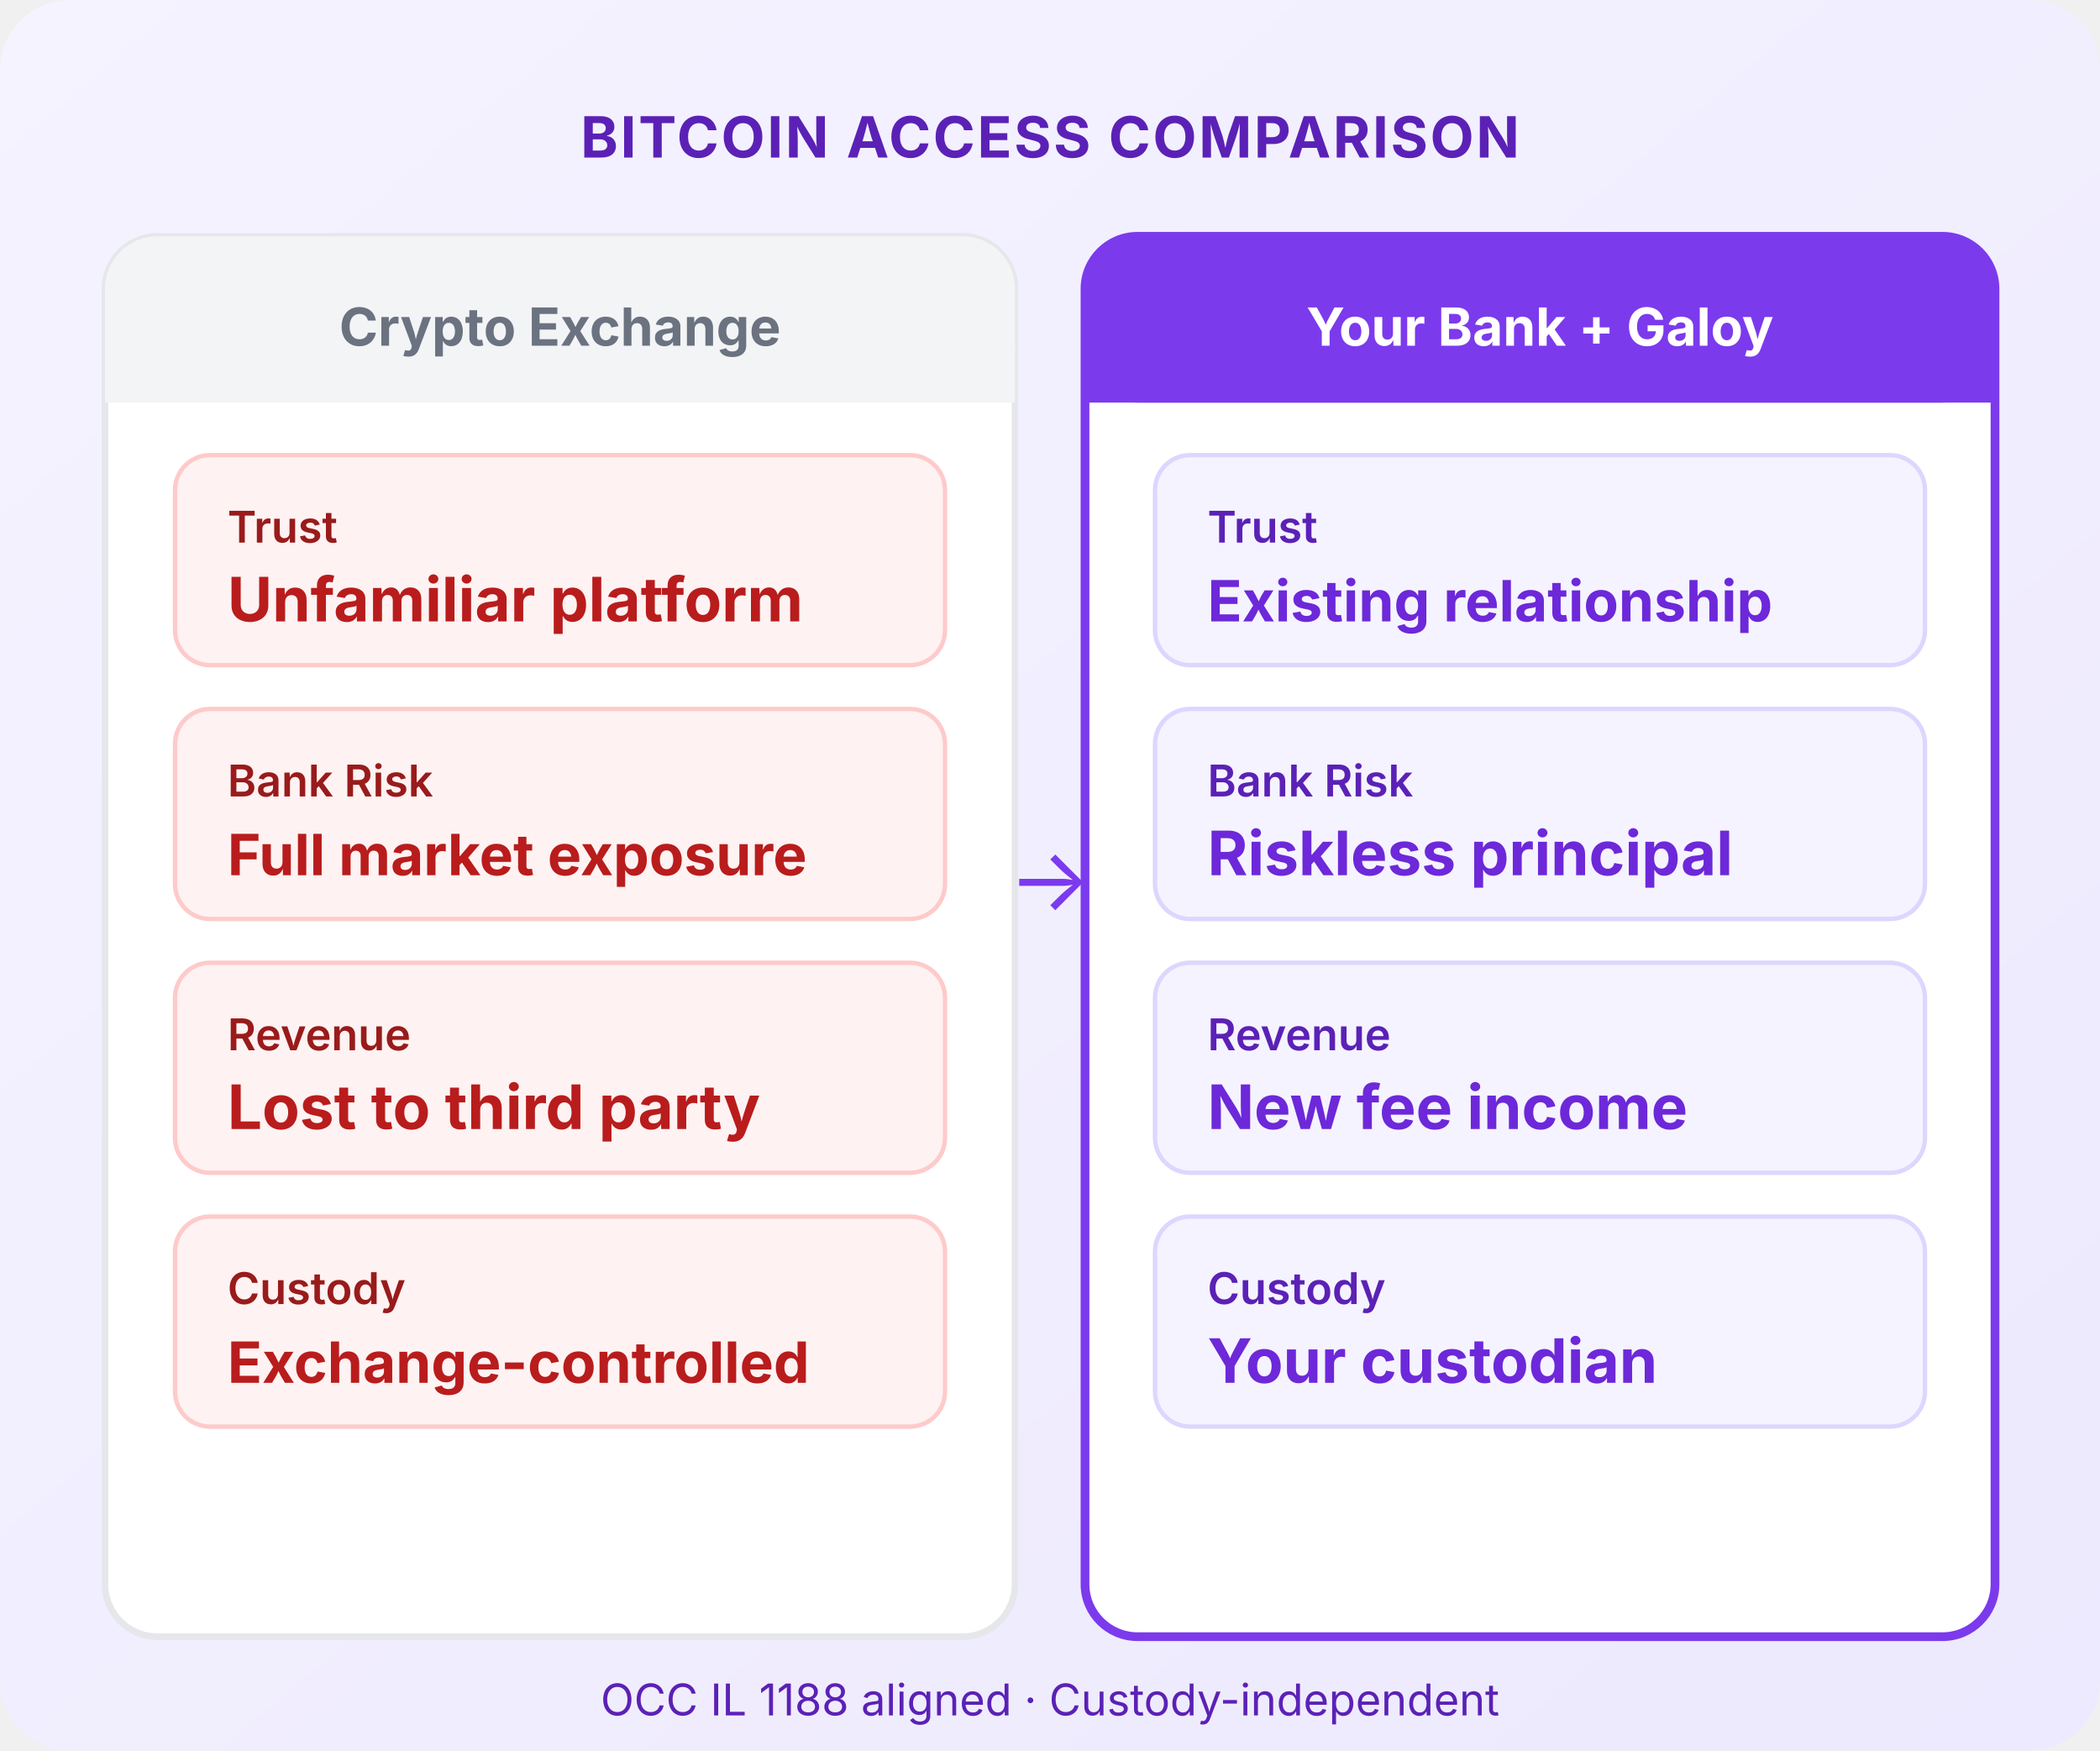
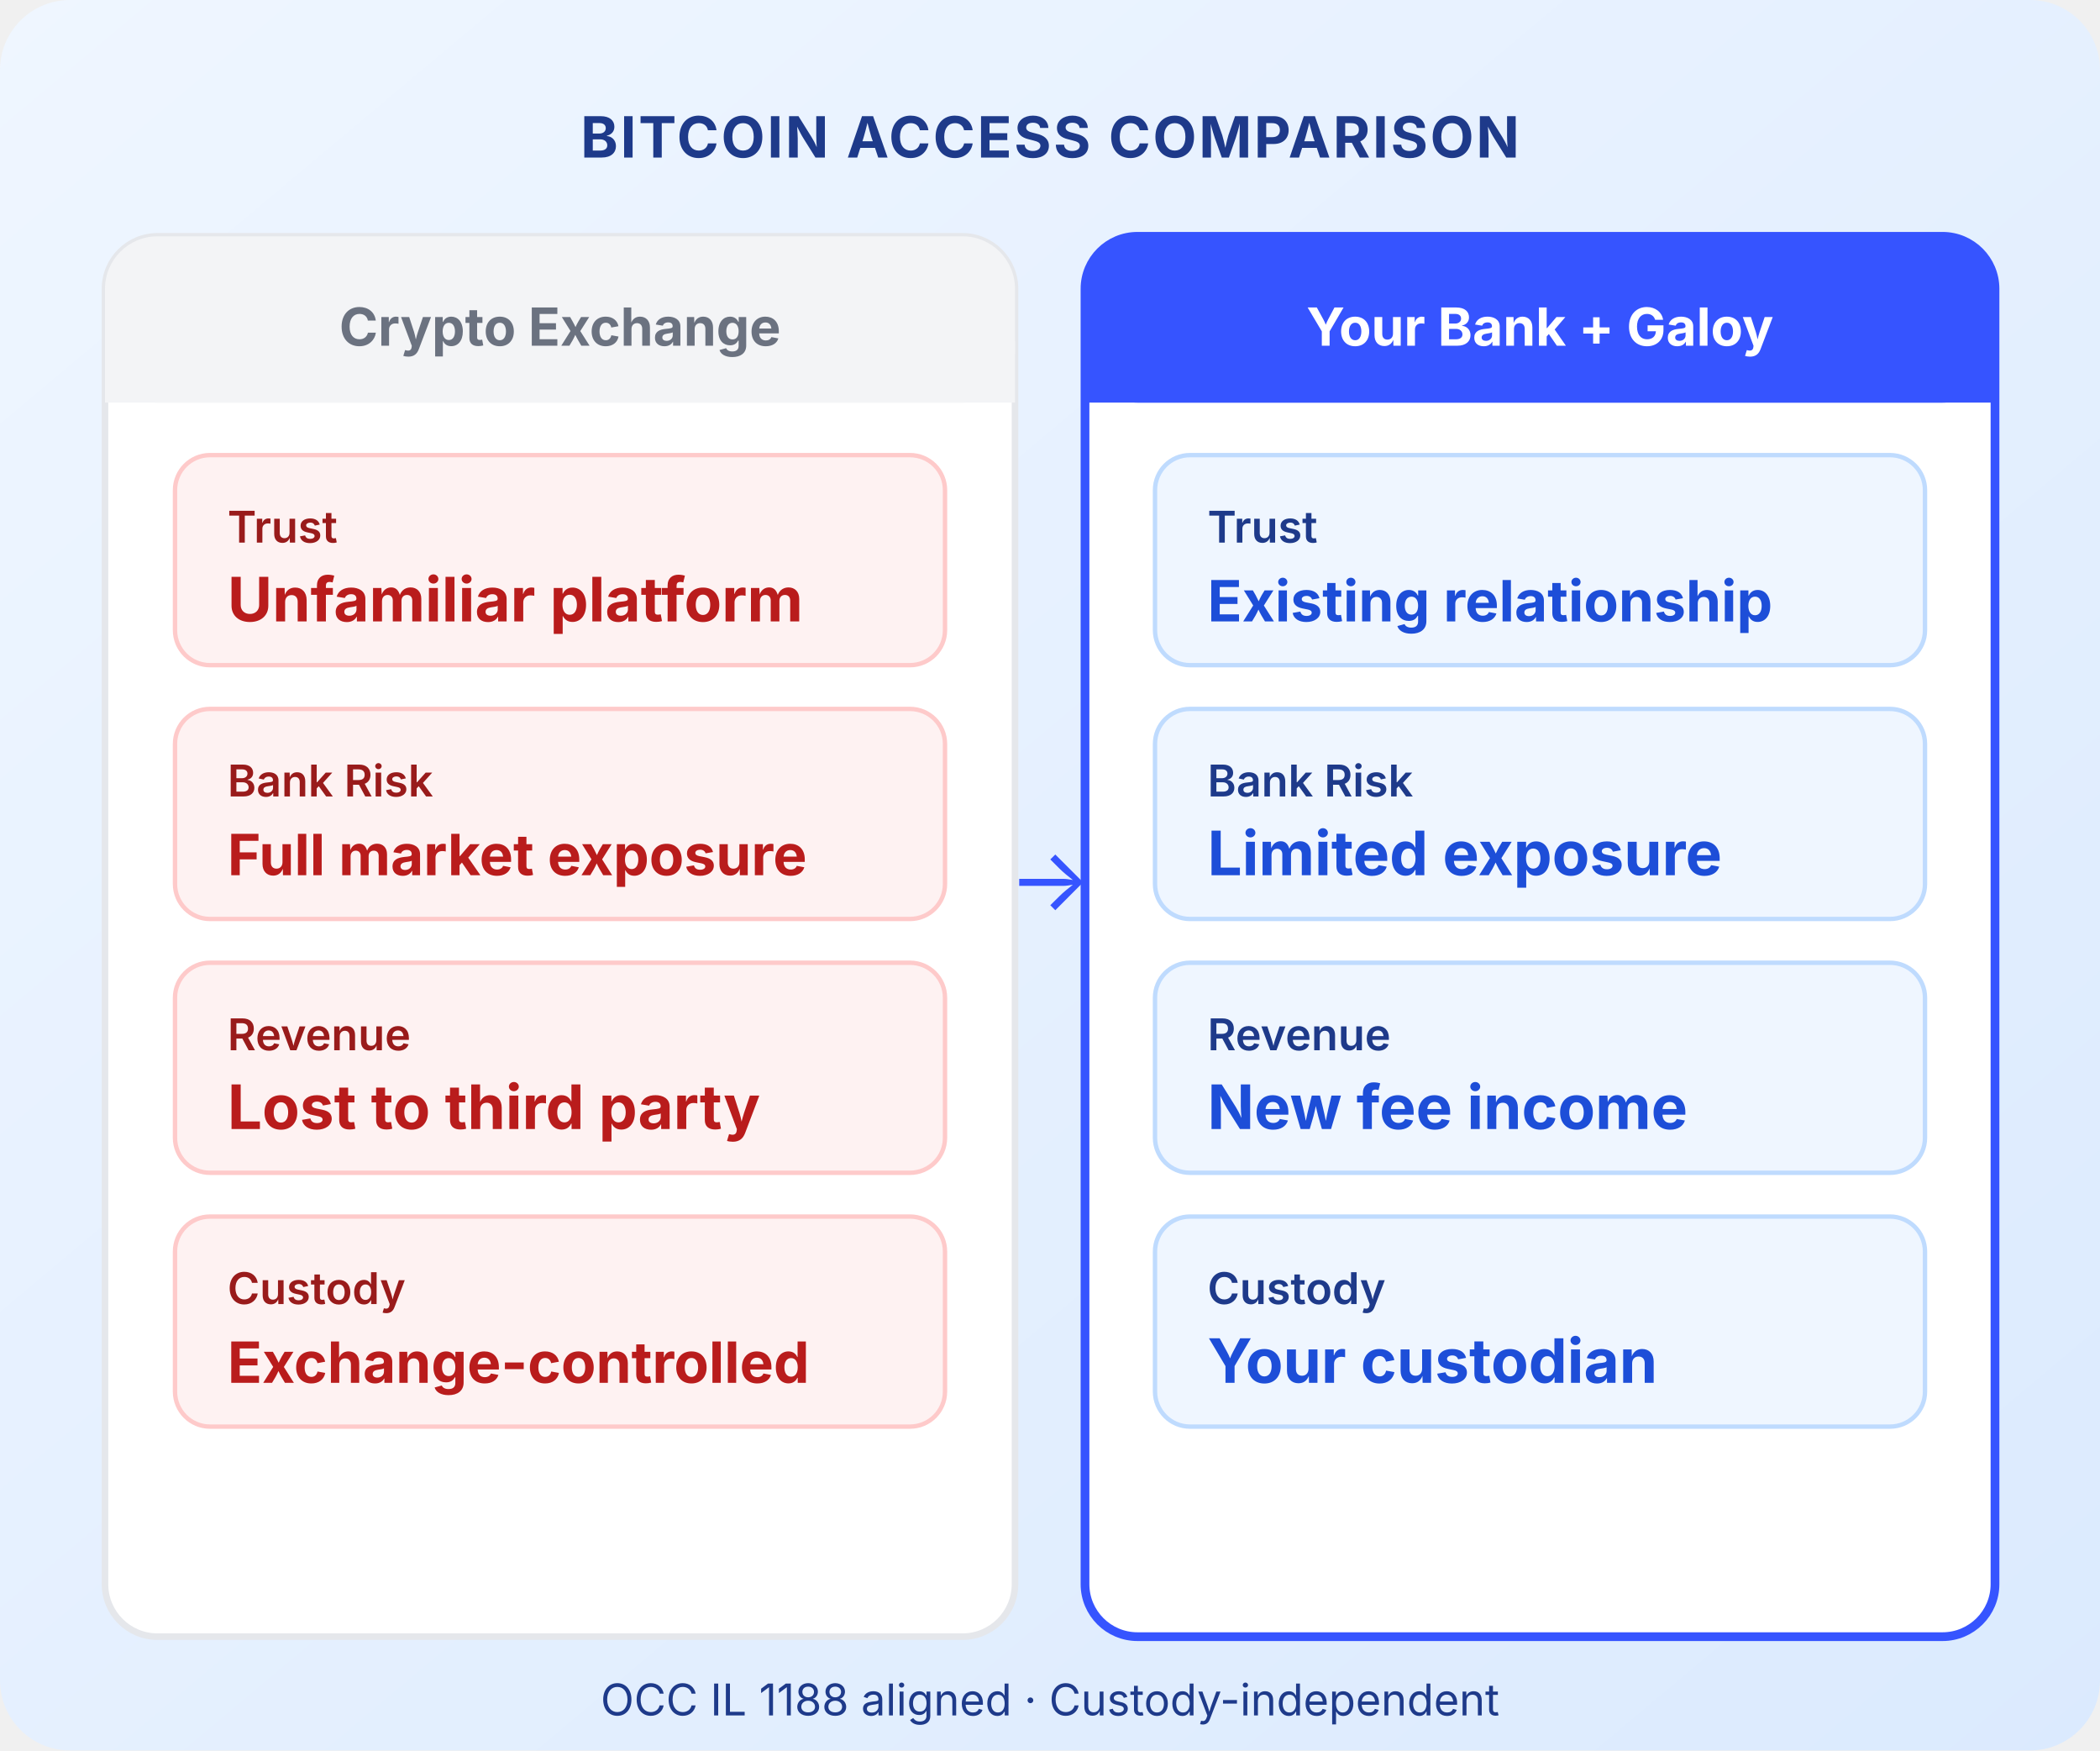
<svg xmlns="http://www.w3.org/2000/svg" viewBox="0 0 480 400" width="480" height="400">
  <defs>
    <linearGradient id="bgG" x1="0%" y1="0%" x2="100%" y2="100%">
-       <stop offset="0%" style="stop-color:#f5f3ff;stop-opacity:1" />
-       <stop offset="100%" style="stop-color:#ede9fe;stop-opacity:1" />
+       <stop offset="0%" style="stop-color:#eff6ff;stop-opacity:1" />
+       <stop offset="100%" style="stop-color:#dbeafe;stop-opacity:1" />
    </linearGradient>
  </defs>
  <rect width="480" height="400" rx="16" fill="url(#bgG)" />
-   <text x="240" y="36" text-anchor="middle" fill="#5b21b6" font-family="Inter, system-ui, sans-serif" font-size="13" font-weight="700" letter-spacing="0.5">BITCOIN ACCESS COMPARISON</text>
+   <text x="240" y="36" text-anchor="middle" fill="#1e3a8a" font-family="Inter, system-ui, sans-serif" font-size="13" font-weight="700" letter-spacing="0.5">BITCOIN ACCESS COMPARISON</text>
  <rect x="24" y="54" width="208" height="320" rx="12" fill="white" stroke="#e5e7eb" stroke-width="1.5" />
  <rect x="24" y="54" width="208" height="38" rx="12" fill="#f3f4f6" />
  <rect x="24" y="78" width="208" height="14" fill="#f3f4f6" />
  <text x="128" y="79" text-anchor="middle" fill="#6b7280" font-family="Inter, system-ui, sans-serif" font-size="12" font-weight="700">Crypto Exchange</text>
  <rect x="40" y="104" width="176" height="48" rx="8" fill="#fef2f2" stroke="#fecaca" stroke-width="1" />
  <text x="52" y="124" fill="#991b1b" font-family="Inter, system-ui, sans-serif" font-size="10" font-weight="600">Trust</text>
  <text x="52" y="142" fill="#b91c1c" font-family="Inter, system-ui, sans-serif" font-size="14" font-weight="700">Unfamiliar platform</text>
  <rect x="40" y="162" width="176" height="48" rx="8" fill="#fef2f2" stroke="#fecaca" stroke-width="1" />
  <text x="52" y="182" fill="#991b1b" font-family="Inter, system-ui, sans-serif" font-size="10" font-weight="600">Bank Risk</text>
  <text x="52" y="200" fill="#b91c1c" font-family="Inter, system-ui, sans-serif" font-size="13" font-weight="700">Full market exposure</text>
  <rect x="40" y="220" width="176" height="48" rx="8" fill="#fef2f2" stroke="#fecaca" stroke-width="1" />
  <text x="52" y="240" fill="#991b1b" font-family="Inter, system-ui, sans-serif" font-size="10" font-weight="600">Revenue</text>
  <text x="52" y="258" fill="#b91c1c" font-family="Inter, system-ui, sans-serif" font-size="14" font-weight="700">Lost to third party</text>
  <rect x="40" y="278" width="176" height="48" rx="8" fill="#fef2f2" stroke="#fecaca" stroke-width="1" />
  <text x="52" y="298" fill="#991b1b" font-family="Inter, system-ui, sans-serif" font-size="10" font-weight="600">Custody</text>
  <text x="52" y="316" fill="#b91c1c" font-family="Inter, system-ui, sans-serif" font-size="13" font-weight="700">Exchange-controlled</text>
-   <text x="240" y="208" text-anchor="middle" fill="#7c3aed" font-family="Inter, system-ui, sans-serif" font-size="20">→</text>
-   <rect x="248" y="54" width="208" height="320" rx="12" fill="white" stroke="#7c3aed" stroke-width="2" />
-   <rect x="248" y="54" width="208" height="38" rx="12" fill="#7c3aed" />
-   <rect x="248" y="78" width="208" height="14" fill="#7c3aed" />
+   <text x="240" y="208" text-anchor="middle" fill="#3654FF" font-family="Inter, system-ui, sans-serif" font-size="20">→</text>
+   <rect x="248" y="54" width="208" height="320" rx="12" fill="white" stroke="#3654FF" stroke-width="2" />
+   <rect x="248" y="54" width="208" height="38" rx="12" fill="#3654FF" />
+   <rect x="248" y="78" width="208" height="14" fill="#3654FF" />
  <text x="352" y="79" text-anchor="middle" fill="white" font-family="Inter, system-ui, sans-serif" font-size="12" font-weight="700">Your Bank + Galoy</text>
-   <rect x="264" y="104" width="176" height="48" rx="8" fill="#f5f3ff" stroke="#ddd6fe" stroke-width="1" />
-   <text x="276" y="124" fill="#5b21b6" font-family="Inter, system-ui, sans-serif" font-size="10" font-weight="600">Trust</text>
-   <text x="276" y="142" fill="#6d28d9" font-family="Inter, system-ui, sans-serif" font-size="13" font-weight="700">Existing relationship</text>
-   <rect x="264" y="162" width="176" height="48" rx="8" fill="#f5f3ff" stroke="#ddd6fe" stroke-width="1" />
-   <text x="276" y="182" fill="#5b21b6" font-family="Inter, system-ui, sans-serif" font-size="10" font-weight="600">Bank Risk</text>
-   <text x="276" y="200" fill="#6d28d9" font-family="Inter, system-ui, sans-serif" font-size="14" font-weight="700">Riskless principal</text>
-   <rect x="264" y="220" width="176" height="48" rx="8" fill="#f5f3ff" stroke="#ddd6fe" stroke-width="1" />
-   <text x="276" y="240" fill="#5b21b6" font-family="Inter, system-ui, sans-serif" font-size="10" font-weight="600">Revenue</text>
-   <text x="276" y="258" fill="#6d28d9" font-family="Inter, system-ui, sans-serif" font-size="14" font-weight="700">New fee income</text>
-   <rect x="264" y="278" width="176" height="48" rx="8" fill="#f5f3ff" stroke="#ddd6fe" stroke-width="1" />
-   <text x="276" y="298" fill="#5b21b6" font-family="Inter, system-ui, sans-serif" font-size="10" font-weight="600">Custody</text>
-   <text x="276" y="316" fill="#6d28d9" font-family="Inter, system-ui, sans-serif" font-size="14" font-weight="700">Your custodian</text>
-   <text x="240" y="392" text-anchor="middle" fill="#5b21b6" font-family="Inter, system-ui, sans-serif" font-size="10">OCC IL 1188 aligned · Custody-independent</text>
+   <rect x="264" y="104" width="176" height="48" rx="8" fill="#eff6ff" stroke="#bfdbfe" stroke-width="1" />
+   <text x="276" y="124" fill="#1e3a8a" font-family="Inter, system-ui, sans-serif" font-size="10" font-weight="600">Trust</text>
+   <text x="276" y="142" fill="#1d4ed8" font-family="Inter, system-ui, sans-serif" font-size="13" font-weight="700">Existing relationship</text>
+   <rect x="264" y="162" width="176" height="48" rx="8" fill="#eff6ff" stroke="#bfdbfe" stroke-width="1" />
+   <text x="276" y="182" fill="#1e3a8a" font-family="Inter, system-ui, sans-serif" font-size="10" font-weight="600">Bank Risk</text>
+   <text x="276" y="200" fill="#1d4ed8" font-family="Inter, system-ui, sans-serif" font-size="14" font-weight="700">Limited exposure</text>
+   <rect x="264" y="220" width="176" height="48" rx="8" fill="#eff6ff" stroke="#bfdbfe" stroke-width="1" />
+   <text x="276" y="240" fill="#1e3a8a" font-family="Inter, system-ui, sans-serif" font-size="10" font-weight="600">Revenue</text>
+   <text x="276" y="258" fill="#1d4ed8" font-family="Inter, system-ui, sans-serif" font-size="14" font-weight="700">New fee income</text>
+   <rect x="264" y="278" width="176" height="48" rx="8" fill="#eff6ff" stroke="#bfdbfe" stroke-width="1" />
+   <text x="276" y="298" fill="#1e3a8a" font-family="Inter, system-ui, sans-serif" font-size="10" font-weight="600">Custody</text>
+   <text x="276" y="316" fill="#1d4ed8" font-family="Inter, system-ui, sans-serif" font-size="14" font-weight="700">Your custodian</text>
+   <text x="240" y="392" text-anchor="middle" fill="#1e3a8a" font-family="Inter, system-ui, sans-serif" font-size="10">OCC IL 1188 aligned · Custody-independent</text>
</svg>
